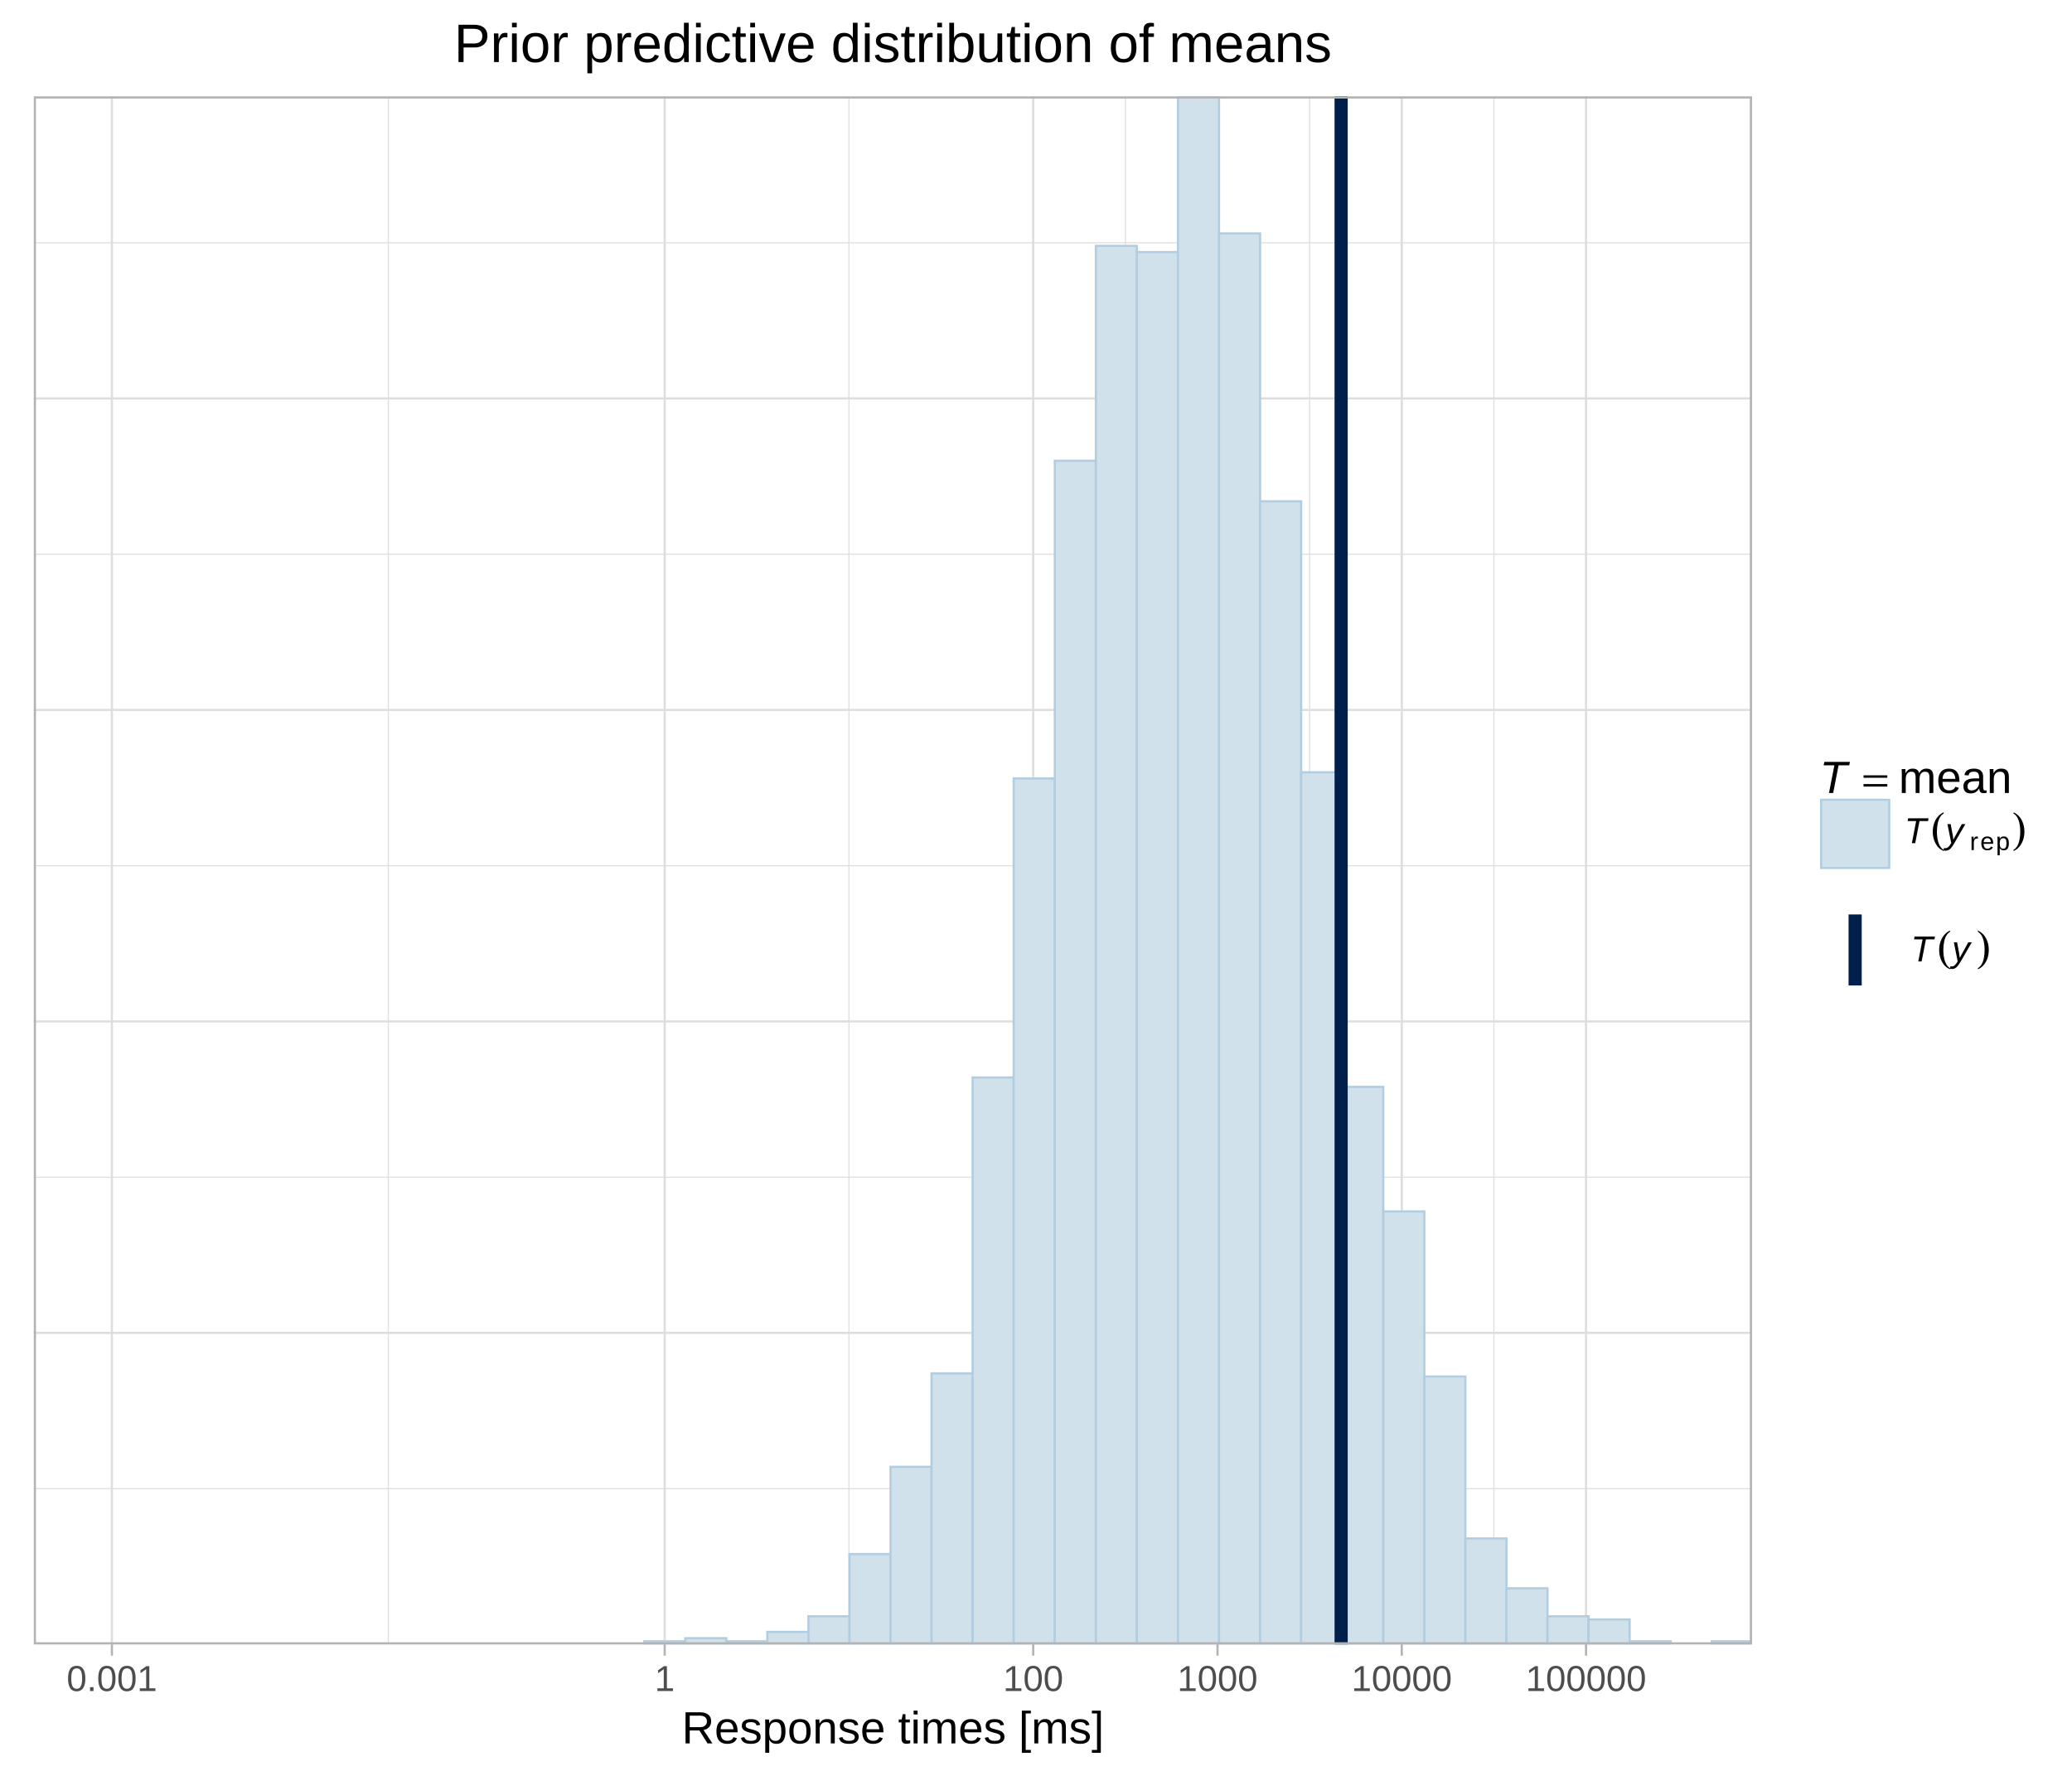
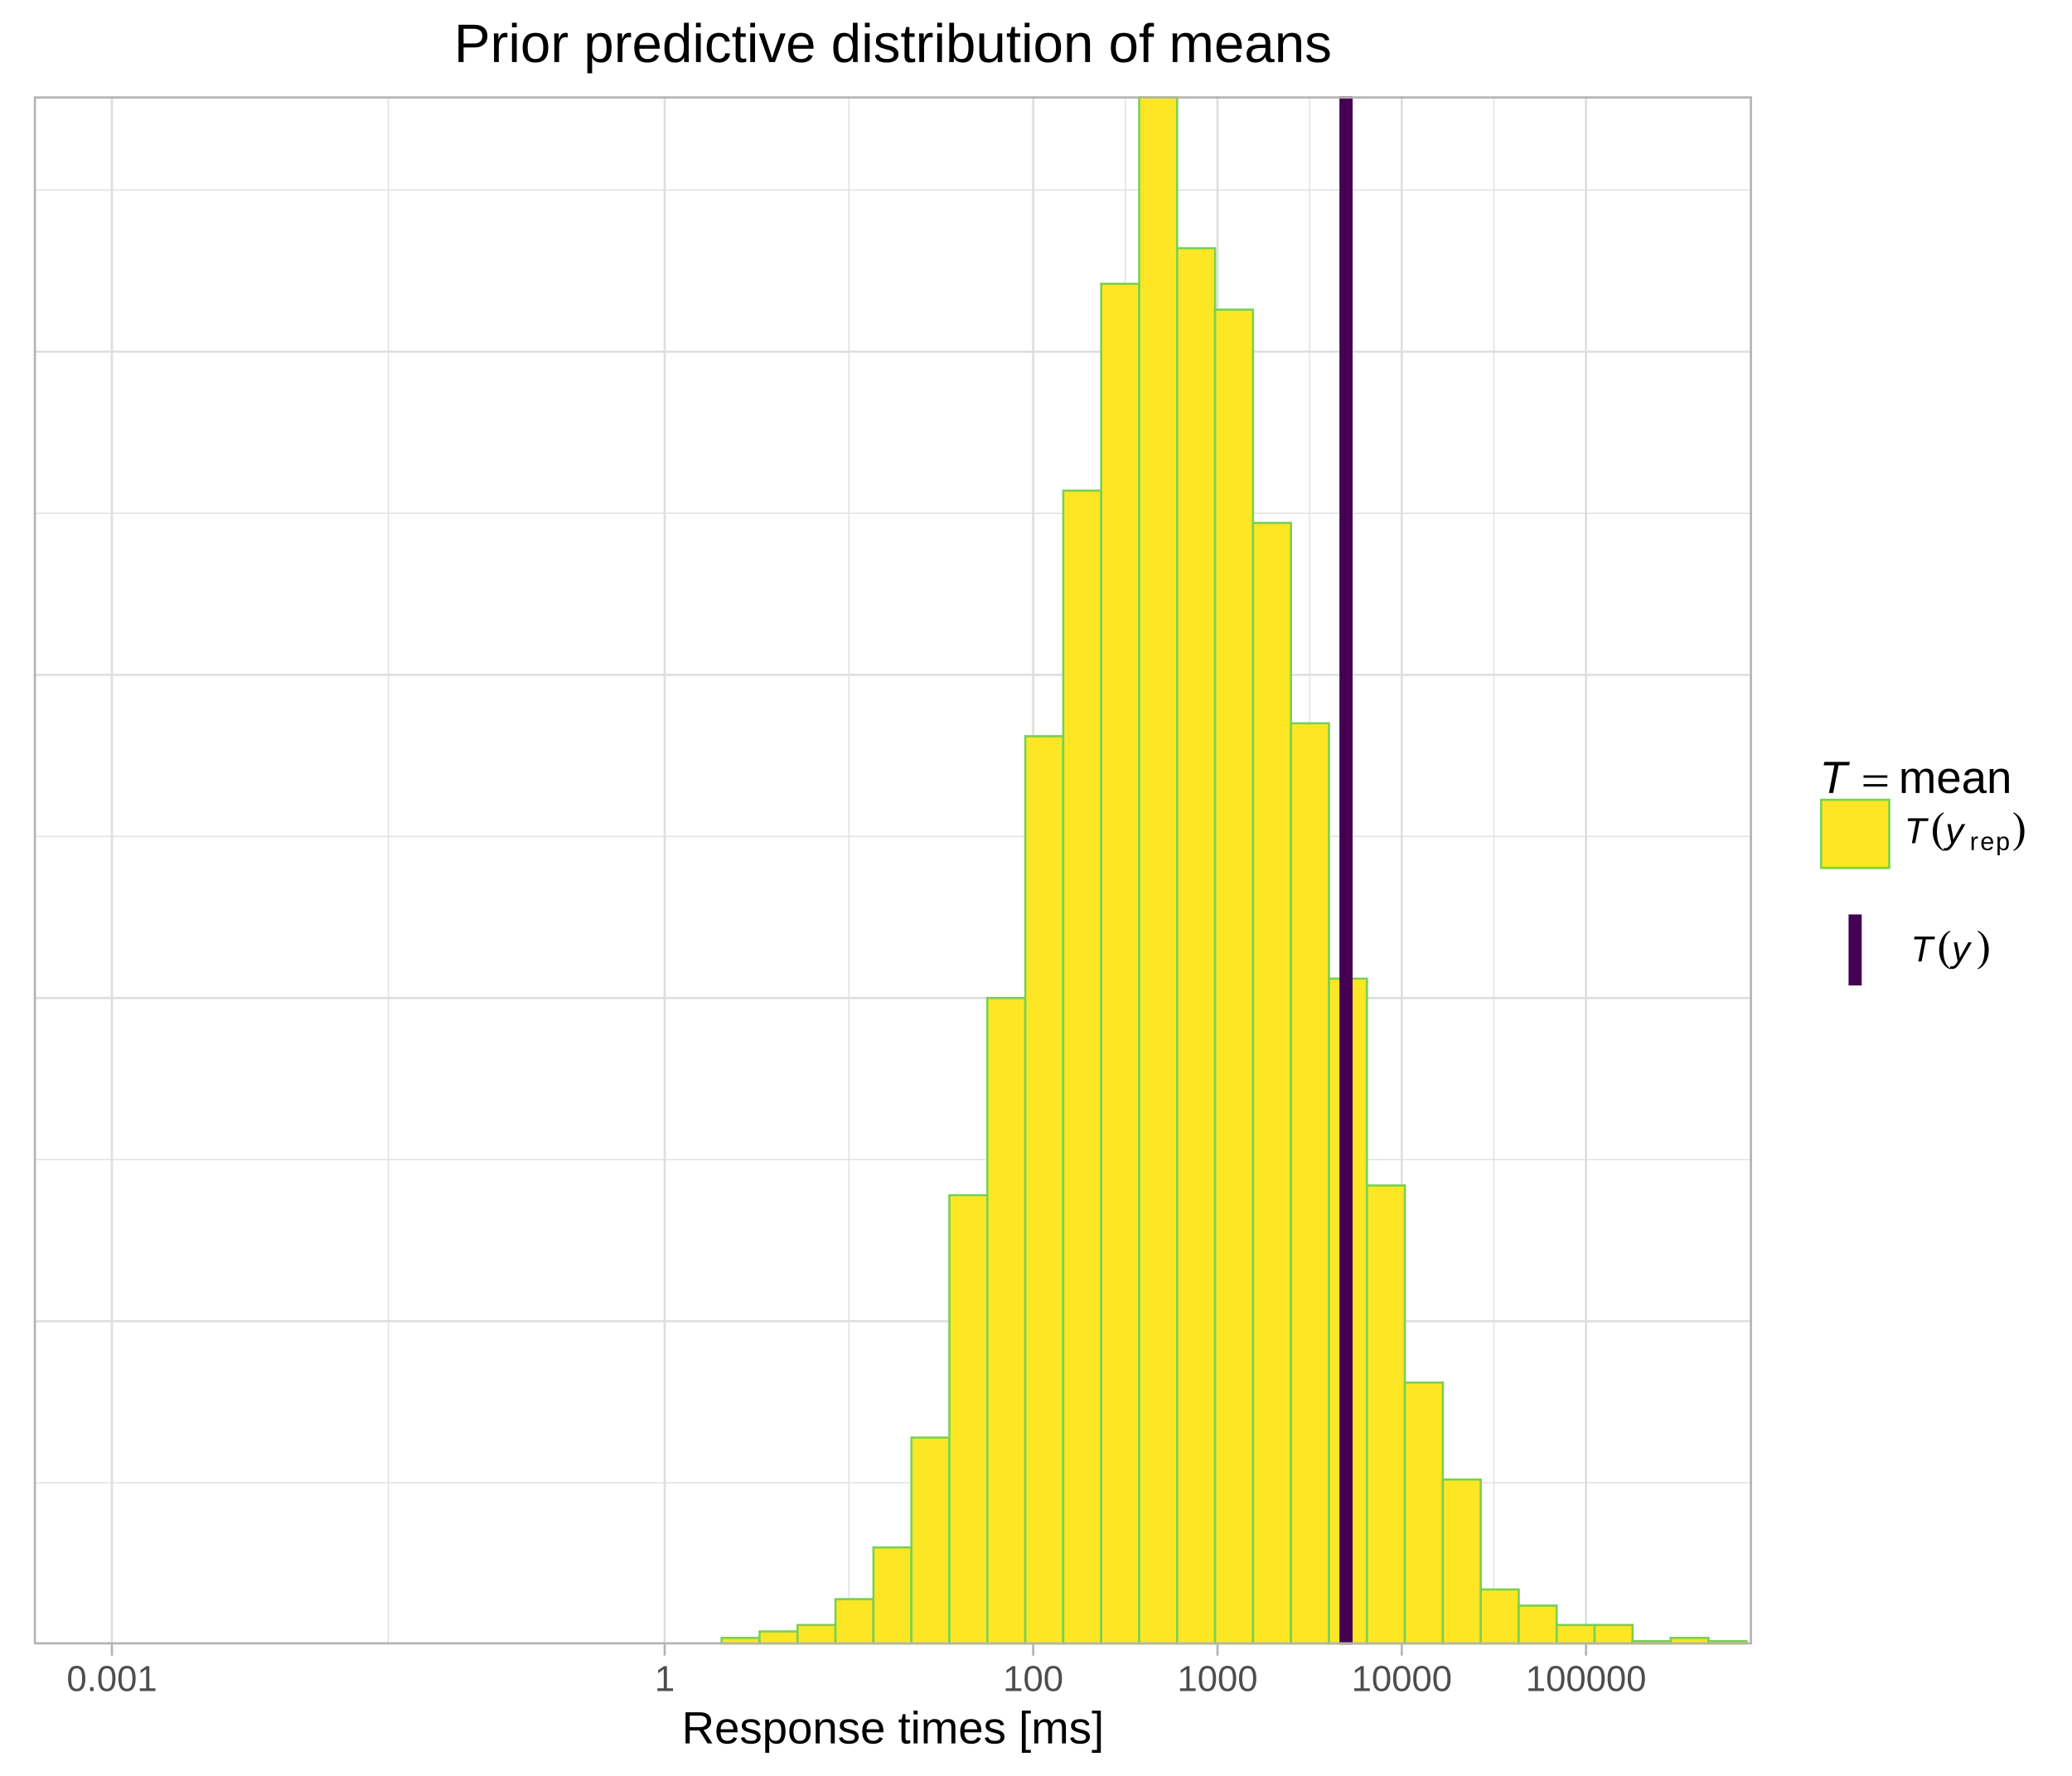
<svg xmlns="http://www.w3.org/2000/svg" class="svglite" width="504.00pt" height="432.00pt" viewBox="0 0 504.00 432.00">
  <defs>
    <style type="text/css">
    .svglite line, .svglite polyline, .svglite polygon, .svglite path, .svglite rect, .svglite circle {
      fill: none;
      stroke: #000000;
      stroke-linecap: round;
      stroke-linejoin: round;
      stroke-miterlimit: 10.00;
    }
  </style>
  </defs>
  <rect width="100%" height="100%" style="stroke: none; fill: #FFFFFF;" />
  <defs>
    <clipPath id="cpMC4wMHw1MDQuMDB8MC4wMHw0MzIuMDA=">
      <rect x="0.00" y="0.00" width="504.00" height="432.00" />
    </clipPath>
  </defs>
  <g clip-path="url(#cpMC4wMHw1MDQuMDB8MC4wMHw0MzIuMDA=)">
    <rect x="0" y="0.00" width="504.00" height="432.00" style="stroke-width: 1.07; stroke: #FFFFFF; fill: #FFFFFF;" />
  </g>
  <defs>
    <clipPath id="cpOC4yMnw0MjYuMTd8MjMuNDR8NDAwLjAx">
      <rect x="8.22" y="23.44" width="417.95" height="376.58" />
    </clipPath>
  </defs>
  <g clip-path="url(#cpOC4yMnw0MjYuMTd8MjMuNDR8NDAwLjAx)">
    <rect x="8.22" y="23.44" width="417.95" height="376.58" style="stroke-width: 1.07; stroke: none; fill: #FFFFFF;" />
-     <polyline points="8.22,362.13 426.17,362.13 " style="stroke-width: 0.27; stroke: #DEDEDE; stroke-linecap: butt;" />
-     <polyline points="8.22,286.36 426.17,286.36 " style="stroke-width: 0.27; stroke: #DEDEDE; stroke-linecap: butt;" />
-     <polyline points="8.22,210.59 426.17,210.59 " style="stroke-width: 0.27; stroke: #DEDEDE; stroke-linecap: butt;" />
-     <polyline points="8.22,134.82 426.17,134.82 " style="stroke-width: 0.27; stroke: #DEDEDE; stroke-linecap: butt;" />
-     <polyline points="8.22,59.05 426.17,59.05 " style="stroke-width: 0.27; stroke: #DEDEDE; stroke-linecap: butt;" />
+     <polyline points="8.22,360.70 426.17,360.70 " style="stroke-width: 0.27; stroke: #DEDEDE; stroke-linecap: butt;" />
+     <polyline points="8.22,282.09 426.17,282.09 " style="stroke-width: 0.27; stroke: #DEDEDE; stroke-linecap: butt;" />
+     <polyline points="8.22,203.47 426.17,203.47 " style="stroke-width: 0.27; stroke: #DEDEDE; stroke-linecap: butt;" />
+     <polyline points="8.22,124.85 426.17,124.85 " style="stroke-width: 0.27; stroke: #DEDEDE; stroke-linecap: butt;" />
+     <polyline points="8.22,46.24 426.17,46.24 " style="stroke-width: 0.27; stroke: #DEDEDE; stroke-linecap: butt;" />
    <polyline points="94.45,400.01 94.45,23.44 " style="stroke-width: 0.27; stroke: #DEDEDE; stroke-linecap: butt;" />
    <polyline points="206.50,400.01 206.50,23.44 " style="stroke-width: 0.27; stroke: #DEDEDE; stroke-linecap: butt;" />
    <polyline points="273.74,400.01 273.74,23.44 " style="stroke-width: 0.27; stroke: #DEDEDE; stroke-linecap: butt;" />
    <polyline points="318.56,400.01 318.56,23.44 " style="stroke-width: 0.27; stroke: #DEDEDE; stroke-linecap: butt;" />
    <polyline points="363.38,400.01 363.38,23.44 " style="stroke-width: 0.27; stroke: #DEDEDE; stroke-linecap: butt;" />
    <polyline points="8.22,400.01 426.17,400.01 " style="stroke-width: 0.53; stroke: #DEDEDE; stroke-linecap: butt;" />
-     <polyline points="8.22,324.24 426.17,324.24 " style="stroke-width: 0.53; stroke: #DEDEDE; stroke-linecap: butt;" />
-     <polyline points="8.22,248.47 426.17,248.47 " style="stroke-width: 0.53; stroke: #DEDEDE; stroke-linecap: butt;" />
-     <polyline points="8.22,172.70 426.17,172.70 " style="stroke-width: 0.53; stroke: #DEDEDE; stroke-linecap: butt;" />
-     <polyline points="8.22,96.93 426.17,96.93 " style="stroke-width: 0.53; stroke: #DEDEDE; stroke-linecap: butt;" />
+     <polyline points="8.22,321.40 426.17,321.40 " style="stroke-width: 0.53; stroke: #DEDEDE; stroke-linecap: butt;" />
+     <polyline points="8.22,242.78 426.17,242.78 " style="stroke-width: 0.53; stroke: #DEDEDE; stroke-linecap: butt;" />
+     <polyline points="8.22,164.16 426.17,164.16 " style="stroke-width: 0.53; stroke: #DEDEDE; stroke-linecap: butt;" />
+     <polyline points="8.22,85.55 426.17,85.55 " style="stroke-width: 0.53; stroke: #DEDEDE; stroke-linecap: butt;" />
    <polyline points="27.22,400.01 27.22,23.44 " style="stroke-width: 0.53; stroke: #DEDEDE; stroke-linecap: butt;" />
    <polyline points="161.68,400.01 161.68,23.44 " style="stroke-width: 0.53; stroke: #DEDEDE; stroke-linecap: butt;" />
    <polyline points="251.32,400.01 251.32,23.44 " style="stroke-width: 0.53; stroke: #DEDEDE; stroke-linecap: butt;" />
    <polyline points="296.15,400.01 296.15,23.44 " style="stroke-width: 0.53; stroke: #DEDEDE; stroke-linecap: butt;" />
    <polyline points="340.97,400.01 340.97,23.44 " style="stroke-width: 0.53; stroke: #DEDEDE; stroke-linecap: butt;" />
    <polyline points="385.79,400.01 385.79,23.44 " style="stroke-width: 0.53; stroke: #DEDEDE; stroke-linecap: butt;" />
-     <rect x="156.69" y="399.26" width="9.99" height="0.76" style="stroke-width: 0.53; stroke: #B3CDE0; stroke-linecap: square; stroke-linejoin: miter; fill: #D1E1EC;" />
-     <rect x="166.68" y="398.50" width="9.99" height="1.52" style="stroke-width: 0.53; stroke: #B3CDE0; stroke-linecap: square; stroke-linejoin: miter; fill: #D1E1EC;" />
-     <rect x="176.66" y="399.26" width="9.99" height="0.76" style="stroke-width: 0.53; stroke: #B3CDE0; stroke-linecap: square; stroke-linejoin: miter; fill: #D1E1EC;" />
-     <rect x="186.65" y="396.98" width="9.99" height="3.03" style="stroke-width: 0.53; stroke: #B3CDE0; stroke-linecap: square; stroke-linejoin: miter; fill: #D1E1EC;" />
-     <rect x="196.64" y="393.19" width="9.99" height="6.82" style="stroke-width: 0.53; stroke: #B3CDE0; stroke-linecap: square; stroke-linejoin: miter; fill: #D1E1EC;" />
-     <rect x="206.63" y="378.04" width="9.99" height="21.97" style="stroke-width: 0.53; stroke: #B3CDE0; stroke-linecap: square; stroke-linejoin: miter; fill: #D1E1EC;" />
-     <rect x="216.62" y="356.82" width="9.99" height="43.19" style="stroke-width: 0.53; stroke: #B3CDE0; stroke-linecap: square; stroke-linejoin: miter; fill: #D1E1EC;" />
-     <rect x="226.60" y="334.09" width="9.99" height="65.92" style="stroke-width: 0.53; stroke: #B3CDE0; stroke-linecap: square; stroke-linejoin: miter; fill: #D1E1EC;" />
-     <rect x="236.59" y="262.11" width="9.99" height="137.90" style="stroke-width: 0.53; stroke: #B3CDE0; stroke-linecap: square; stroke-linejoin: miter; fill: #D1E1EC;" />
-     <rect x="246.58" y="189.37" width="9.99" height="210.64" style="stroke-width: 0.53; stroke: #B3CDE0; stroke-linecap: square; stroke-linejoin: miter; fill: #D1E1EC;" />
-     <rect x="256.57" y="112.09" width="9.99" height="287.92" style="stroke-width: 0.53; stroke: #B3CDE0; stroke-linecap: square; stroke-linejoin: miter; fill: #D1E1EC;" />
-     <rect x="266.56" y="59.81" width="9.99" height="340.21" style="stroke-width: 0.53; stroke: #B3CDE0; stroke-linecap: square; stroke-linejoin: miter; fill: #D1E1EC;" />
-     <rect x="276.54" y="61.32" width="9.99" height="338.69" style="stroke-width: 0.53; stroke: #B3CDE0; stroke-linecap: square; stroke-linejoin: miter; fill: #D1E1EC;" />
-     <rect x="286.53" y="23.44" width="9.99" height="376.58" style="stroke-width: 0.53; stroke: #B3CDE0; stroke-linecap: square; stroke-linejoin: miter; fill: #D1E1EC;" />
-     <rect x="296.52" y="56.78" width="9.99" height="343.24" style="stroke-width: 0.53; stroke: #B3CDE0; stroke-linecap: square; stroke-linejoin: miter; fill: #D1E1EC;" />
-     <rect x="306.51" y="121.94" width="9.99" height="278.07" style="stroke-width: 0.53; stroke: #B3CDE0; stroke-linecap: square; stroke-linejoin: miter; fill: #D1E1EC;" />
-     <rect x="316.49" y="187.86" width="9.99" height="212.16" style="stroke-width: 0.53; stroke: #B3CDE0; stroke-linecap: square; stroke-linejoin: miter; fill: #D1E1EC;" />
-     <rect x="326.48" y="264.39" width="9.99" height="135.63" style="stroke-width: 0.53; stroke: #B3CDE0; stroke-linecap: square; stroke-linejoin: miter; fill: #D1E1EC;" />
-     <rect x="336.47" y="294.69" width="9.99" height="105.32" style="stroke-width: 0.53; stroke: #B3CDE0; stroke-linecap: square; stroke-linejoin: miter; fill: #D1E1EC;" />
-     <rect x="346.46" y="334.85" width="9.99" height="65.16" style="stroke-width: 0.53; stroke: #B3CDE0; stroke-linecap: square; stroke-linejoin: miter; fill: #D1E1EC;" />
-     <rect x="356.45" y="374.25" width="9.99" height="25.76" style="stroke-width: 0.53; stroke: #B3CDE0; stroke-linecap: square; stroke-linejoin: miter; fill: #D1E1EC;" />
-     <rect x="366.43" y="386.37" width="9.99" height="13.64" style="stroke-width: 0.53; stroke: #B3CDE0; stroke-linecap: square; stroke-linejoin: miter; fill: #D1E1EC;" />
-     <rect x="376.42" y="393.19" width="9.99" height="6.82" style="stroke-width: 0.53; stroke: #B3CDE0; stroke-linecap: square; stroke-linejoin: miter; fill: #D1E1EC;" />
-     <rect x="386.41" y="393.95" width="9.99" height="6.06" style="stroke-width: 0.53; stroke: #B3CDE0; stroke-linecap: square; stroke-linejoin: miter; fill: #D1E1EC;" />
-     <rect x="396.40" y="399.26" width="9.99" height="0.76" style="stroke-width: 0.53; stroke: #B3CDE0; stroke-linecap: square; stroke-linejoin: miter; fill: #D1E1EC;" />
-     <rect x="406.39" y="400.01" width="9.99" height="0.00" style="stroke-width: 0.53; stroke: #B3CDE0; stroke-linecap: square; stroke-linejoin: miter; fill: #D1E1EC;" />
-     <rect x="416.37" y="399.26" width="9.99" height="0.76" style="stroke-width: 0.53; stroke: #B3CDE0; stroke-linecap: square; stroke-linejoin: miter; fill: #D1E1EC;" />
-     <rect x="426.36" y="400.01" width="9.99" height="0.00" style="stroke-width: 0.53; stroke: #B3CDE0; stroke-linecap: square; stroke-linejoin: miter; fill: #D1E1EC;" />
-     <rect x="436.35" y="399.26" width="9.99" height="0.76" style="stroke-width: 0.53; stroke: #B3CDE0; stroke-linecap: square; stroke-linejoin: miter; fill: #D1E1EC;" />
-     <rect x="446.34" y="399.26" width="9.99" height="0.76" style="stroke-width: 0.53; stroke: #B3CDE0; stroke-linecap: square; stroke-linejoin: miter; fill: #D1E1EC;" />
-     <line x1="326.22" y1="400.01" x2="326.22" y2="23.44" style="stroke-width: 3.20; stroke: #011F4B; stroke-linecap: butt;" />
+     <rect x="175.53" y="398.44" width="9.23" height="1.57" style="stroke-width: 0.53; stroke: #7AD151; stroke-linecap: square; stroke-linejoin: miter; fill: #FDE725;" />
+     <rect x="184.76" y="396.87" width="9.23" height="3.14" style="stroke-width: 0.53; stroke: #7AD151; stroke-linecap: square; stroke-linejoin: miter; fill: #FDE725;" />
+     <rect x="194.00" y="395.30" width="9.23" height="4.72" style="stroke-width: 0.53; stroke: #7AD151; stroke-linecap: square; stroke-linejoin: miter; fill: #FDE725;" />
+     <rect x="203.23" y="389.01" width="9.23" height="11.01" style="stroke-width: 0.53; stroke: #7AD151; stroke-linecap: square; stroke-linejoin: miter; fill: #FDE725;" />
+     <rect x="212.46" y="376.43" width="9.23" height="23.59" style="stroke-width: 0.53; stroke: #7AD151; stroke-linecap: square; stroke-linejoin: miter; fill: #FDE725;" />
+     <rect x="221.70" y="349.70" width="9.23" height="50.31" style="stroke-width: 0.53; stroke: #7AD151; stroke-linecap: square; stroke-linejoin: miter; fill: #FDE725;" />
+     <rect x="230.93" y="290.74" width="9.23" height="109.28" style="stroke-width: 0.53; stroke: #7AD151; stroke-linecap: square; stroke-linejoin: miter; fill: #FDE725;" />
+     <rect x="240.16" y="242.78" width="9.23" height="157.23" style="stroke-width: 0.53; stroke: #7AD151; stroke-linecap: square; stroke-linejoin: miter; fill: #FDE725;" />
+     <rect x="249.40" y="179.10" width="9.23" height="220.91" style="stroke-width: 0.53; stroke: #7AD151; stroke-linecap: square; stroke-linejoin: miter; fill: #FDE725;" />
+     <rect x="258.63" y="119.35" width="9.23" height="280.66" style="stroke-width: 0.53; stroke: #7AD151; stroke-linecap: square; stroke-linejoin: miter; fill: #FDE725;" />
+     <rect x="267.86" y="69.04" width="9.23" height="330.98" style="stroke-width: 0.53; stroke: #7AD151; stroke-linecap: square; stroke-linejoin: miter; fill: #FDE725;" />
+     <rect x="277.10" y="23.44" width="9.23" height="376.58" style="stroke-width: 0.53; stroke: #7AD151; stroke-linecap: square; stroke-linejoin: miter; fill: #FDE725;" />
+     <rect x="286.33" y="60.39" width="9.23" height="339.63" style="stroke-width: 0.53; stroke: #7AD151; stroke-linecap: square; stroke-linejoin: miter; fill: #FDE725;" />
+     <rect x="295.56" y="75.33" width="9.23" height="324.69" style="stroke-width: 0.53; stroke: #7AD151; stroke-linecap: square; stroke-linejoin: miter; fill: #FDE725;" />
+     <rect x="304.80" y="127.21" width="9.23" height="272.80" style="stroke-width: 0.53; stroke: #7AD151; stroke-linecap: square; stroke-linejoin: miter; fill: #FDE725;" />
+     <rect x="314.03" y="175.95" width="9.23" height="224.06" style="stroke-width: 0.53; stroke: #7AD151; stroke-linecap: square; stroke-linejoin: miter; fill: #FDE725;" />
+     <rect x="323.26" y="238.06" width="9.23" height="161.95" style="stroke-width: 0.53; stroke: #7AD151; stroke-linecap: square; stroke-linejoin: miter; fill: #FDE725;" />
+     <rect x="332.49" y="288.38" width="9.23" height="111.64" style="stroke-width: 0.53; stroke: #7AD151; stroke-linecap: square; stroke-linejoin: miter; fill: #FDE725;" />
+     <rect x="341.73" y="336.33" width="9.23" height="63.68" style="stroke-width: 0.53; stroke: #7AD151; stroke-linecap: square; stroke-linejoin: miter; fill: #FDE725;" />
+     <rect x="350.96" y="359.92" width="9.23" height="40.09" style="stroke-width: 0.53; stroke: #7AD151; stroke-linecap: square; stroke-linejoin: miter; fill: #FDE725;" />
+     <rect x="360.19" y="386.65" width="9.23" height="13.36" style="stroke-width: 0.53; stroke: #7AD151; stroke-linecap: square; stroke-linejoin: miter; fill: #FDE725;" />
+     <rect x="369.43" y="390.58" width="9.23" height="9.43" style="stroke-width: 0.53; stroke: #7AD151; stroke-linecap: square; stroke-linejoin: miter; fill: #FDE725;" />
+     <rect x="378.66" y="395.30" width="9.23" height="4.72" style="stroke-width: 0.53; stroke: #7AD151; stroke-linecap: square; stroke-linejoin: miter; fill: #FDE725;" />
+     <rect x="387.89" y="395.30" width="9.23" height="4.72" style="stroke-width: 0.53; stroke: #7AD151; stroke-linecap: square; stroke-linejoin: miter; fill: #FDE725;" />
+     <rect x="397.13" y="399.23" width="9.23" height="0.79" style="stroke-width: 0.53; stroke: #7AD151; stroke-linecap: square; stroke-linejoin: miter; fill: #FDE725;" />
+     <rect x="406.36" y="398.44" width="9.23" height="1.57" style="stroke-width: 0.53; stroke: #7AD151; stroke-linecap: square; stroke-linejoin: miter; fill: #FDE725;" />
+     <rect x="415.59" y="399.23" width="9.23" height="0.79" style="stroke-width: 0.53; stroke: #7AD151; stroke-linecap: square; stroke-linejoin: miter; fill: #FDE725;" />
+     <rect x="424.83" y="400.01" width="9.23" height="0.00" style="stroke-width: 0.53; stroke: #7AD151; stroke-linecap: square; stroke-linejoin: miter; fill: #FDE725;" />
+     <rect x="434.06" y="400.01" width="9.23" height="0.00" style="stroke-width: 0.53; stroke: #7AD151; stroke-linecap: square; stroke-linejoin: miter; fill: #FDE725;" />
+     <rect x="443.29" y="399.23" width="9.23" height="0.79" style="stroke-width: 0.53; stroke: #7AD151; stroke-linecap: square; stroke-linejoin: miter; fill: #FDE725;" />
+     <line x1="327.41" y1="400.01" x2="327.41" y2="23.44" style="stroke-width: 3.20; stroke: #440154; stroke-linecap: butt;" />
    <rect x="8.22" y="23.44" width="417.95" height="376.58" style="stroke-width: 1.07; stroke: #B3B3B3;" />
  </g>
  <g clip-path="url(#cpMC4wMHw1MDQuMDB8MC4wMHw0MzIuMDA=)">
    <polyline points="27.22,402.75 27.22,400.01 " style="stroke-width: 0.53; stroke: #B3B3B3; stroke-linecap: butt;" />
    <polyline points="161.68,402.75 161.68,400.01 " style="stroke-width: 0.53; stroke: #B3B3B3; stroke-linecap: butt;" />
    <polyline points="251.32,402.75 251.32,400.01 " style="stroke-width: 0.53; stroke: #B3B3B3; stroke-linecap: butt;" />
    <polyline points="296.15,402.75 296.15,400.01 " style="stroke-width: 0.53; stroke: #B3B3B3; stroke-linecap: butt;" />
    <polyline points="340.97,402.75 340.97,400.01 " style="stroke-width: 0.53; stroke: #B3B3B3; stroke-linecap: butt;" />
    <polyline points="385.79,402.75 385.79,400.01 " style="stroke-width: 0.53; stroke: #B3B3B3; stroke-linecap: butt;" />
    <text x="27.22" y="411.36" text-anchor="middle" style="font-size: 8.80px; fill: #4D4D4D; font-family: Arimo;" textLength="25.17px" lengthAdjust="spacingAndGlyphs">0.001</text>
    <text x="161.68" y="411.36" text-anchor="middle" style="font-size: 8.80px; fill: #4D4D4D; font-family: Arimo;" textLength="5.59px" lengthAdjust="spacingAndGlyphs">1</text>
    <text x="251.32" y="411.36" text-anchor="middle" style="font-size: 8.80px; fill: #4D4D4D; font-family: Arimo;" textLength="16.78px" lengthAdjust="spacingAndGlyphs">100</text>
    <text x="296.15" y="411.36" text-anchor="middle" style="font-size: 8.80px; fill: #4D4D4D; font-family: Arimo;" textLength="22.38px" lengthAdjust="spacingAndGlyphs">1000</text>
    <text x="340.97" y="411.36" text-anchor="middle" style="font-size: 8.80px; fill: #4D4D4D; font-family: Arimo;" textLength="27.97px" lengthAdjust="spacingAndGlyphs">10000</text>
    <text x="385.79" y="411.36" text-anchor="middle" style="font-size: 8.80px; fill: #4D4D4D; font-family: Arimo;" textLength="33.57px" lengthAdjust="spacingAndGlyphs">100000</text>
    <text x="217.20" y="424.10" text-anchor="middle" style="font-size: 11.00px; font-family: Arimo;" textLength="115.44px" lengthAdjust="spacingAndGlyphs">Response times [ms]</text>
    <rect x="437.13" y="178.25" width="61.39" height="38.72" style="stroke-width: 1.07; stroke: none; fill: #FFFFFF;" />
    <text x="442.61" y="192.90" style="font-size: 11.00px; font-style: italic; font-family: Arimo;" textLength="6.72px" lengthAdjust="spacingAndGlyphs">T</text>
    <text x="453.17" y="192.90" style="font-size: 11.00px; font-family: Standard Symbols PS;" textLength="6.04px" lengthAdjust="spacingAndGlyphs">=</text>
    <text x="461.84" y="192.90" style="font-size: 11.00px; font-family: Arimo;" textLength="31.19px" lengthAdjust="spacingAndGlyphs">mean</text>
    <rect x="442.61" y="194.21" width="17.28" height="17.28" style="stroke-width: 1.07; stroke: none; fill: #FFFFFF;" />
-     <rect x="442.97" y="194.56" width="16.57" height="16.57" style="stroke-width: 0.53; stroke: #B3CDE0; stroke-linecap: square; stroke-linejoin: miter; fill: #D1E1EC;" />
+     <rect x="442.97" y="194.56" width="16.57" height="16.57" style="stroke-width: 0.53; stroke: #7AD151; stroke-linecap: square; stroke-linejoin: miter; fill: #FDE725;" />
    <text x="463.22" y="205.11" style="font-size: 8.80px; font-style: italic; font-family: Arimo;" textLength="5.37px" lengthAdjust="spacingAndGlyphs">T</text>
    <text x="469.55" y="205.11" style="font-size: 11.00px; font-family: Standard Symbols PS;" textLength="3.66px" lengthAdjust="spacingAndGlyphs">(</text>
    <text x="473.22" y="205.11" style="font-size: 8.80px; font-style: italic; font-family: Arimo;" textLength="5.21px" lengthAdjust="spacingAndGlyphs">y</text>
    <text x="479.15" y="206.79" style="font-size: 6.16px; font-family: Arimo;" textLength="2.53px" lengthAdjust="spacingAndGlyphs">r</text>
    <text x="481.68" y="206.79" style="font-size: 6.16px; font-family: Arimo;" textLength="3.79px" lengthAdjust="spacingAndGlyphs">e</text>
    <text x="485.47" y="206.79" style="font-size: 6.16px; font-family: Arimo;" textLength="3.91px" lengthAdjust="spacingAndGlyphs">p</text>
    <text x="489.38" y="205.11" style="font-size: 11.00px; font-family: Standard Symbols PS;" textLength="3.66px" lengthAdjust="spacingAndGlyphs">)</text>
    <rect x="437.13" y="216.97" width="52.72" height="28.24" style="stroke-width: 1.07; stroke: none; fill: #FFFFFF;" />
    <rect x="442.61" y="222.45" width="17.28" height="17.28" style="stroke-width: 1.07; stroke: none; fill: #FFFFFF;" />
-     <line x1="451.25" y1="239.73" x2="451.25" y2="222.45" style="stroke-width: 3.20; stroke: #011F4B; stroke-linecap: butt;" />
+     <line x1="451.25" y1="239.73" x2="451.25" y2="222.45" style="stroke-width: 3.20; stroke: #440154; stroke-linecap: butt;" />
    <text x="464.78" y="233.88" style="font-size: 8.80px; font-style: italic; font-family: Arimo;" textLength="5.37px" lengthAdjust="spacingAndGlyphs">T</text>
    <text x="471.11" y="233.88" style="font-size: 11.00px; font-family: Standard Symbols PS;" textLength="3.66px" lengthAdjust="spacingAndGlyphs">(</text>
    <text x="474.78" y="233.88" style="font-size: 8.80px; font-style: italic; font-family: Arimo;" textLength="5.21px" lengthAdjust="spacingAndGlyphs">y</text>
    <text x="480.71" y="233.88" style="font-size: 11.00px; font-family: Standard Symbols PS;" textLength="3.66px" lengthAdjust="spacingAndGlyphs">)</text>
    <text x="217.20" y="15.10" text-anchor="middle" style="font-size: 13.20px; font-family: Arimo;" textLength="244.89px" lengthAdjust="spacingAndGlyphs">Prior predictive distribution of means</text>
  </g>
</svg>
